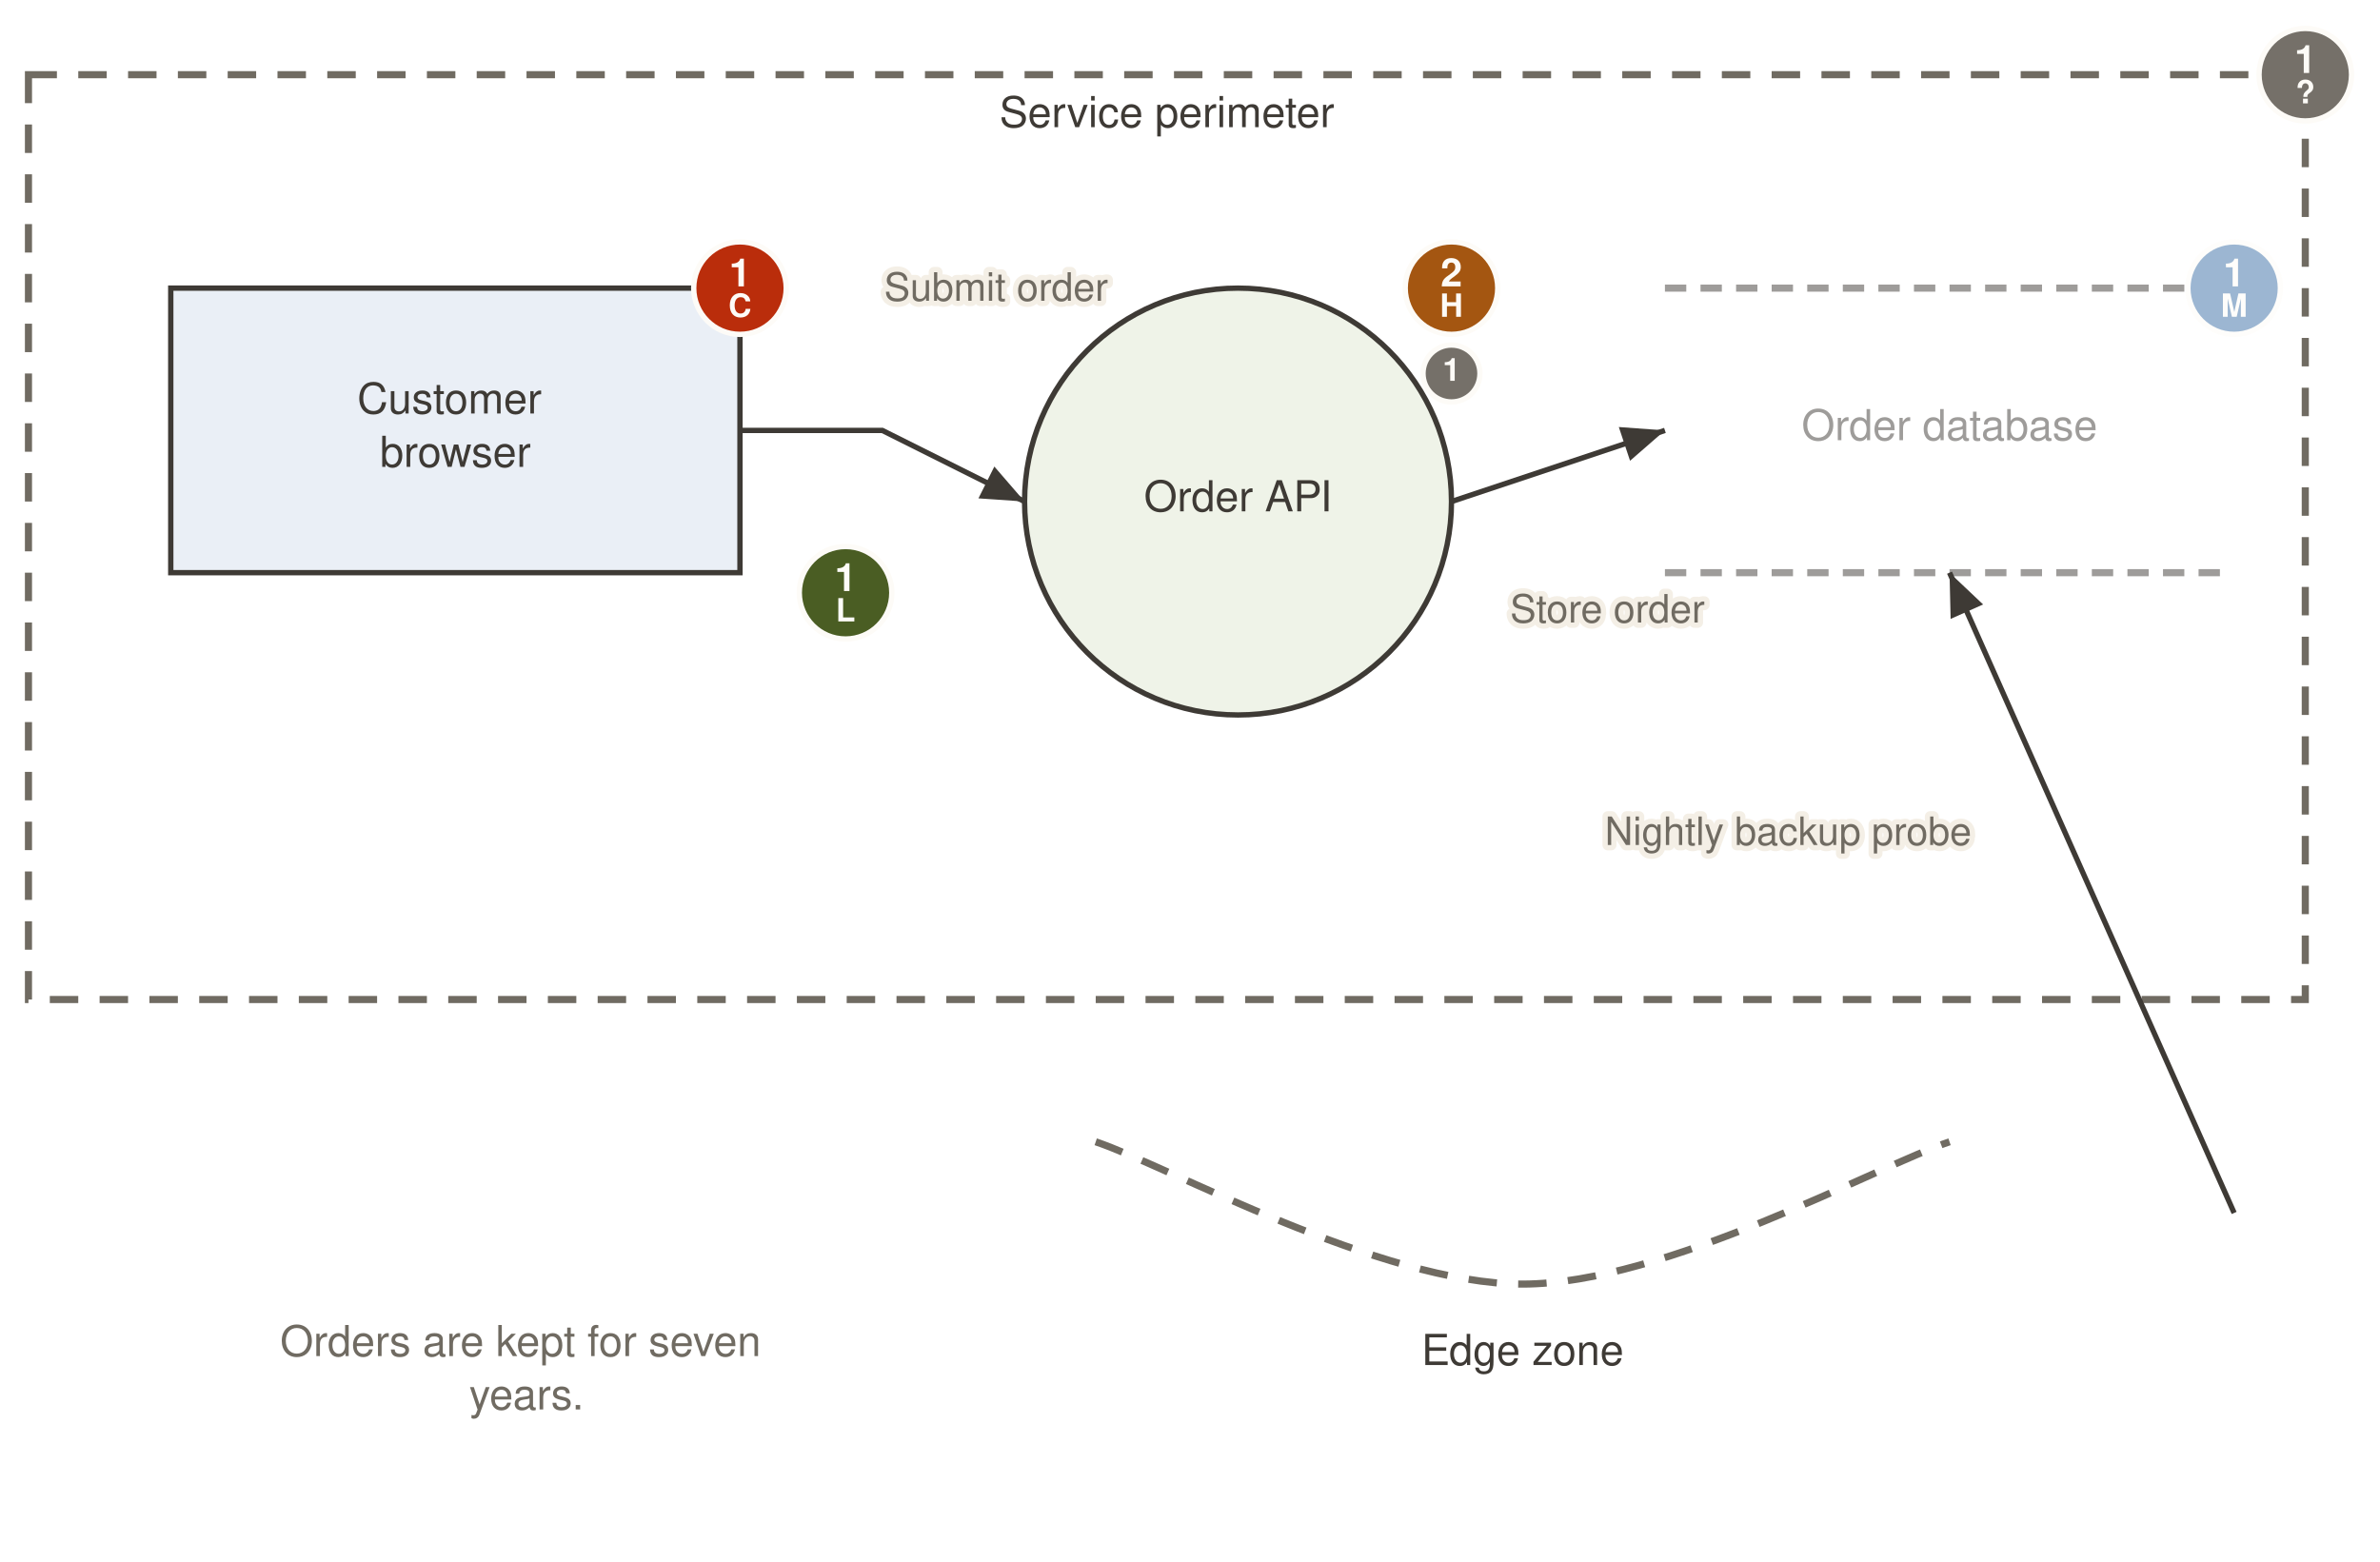
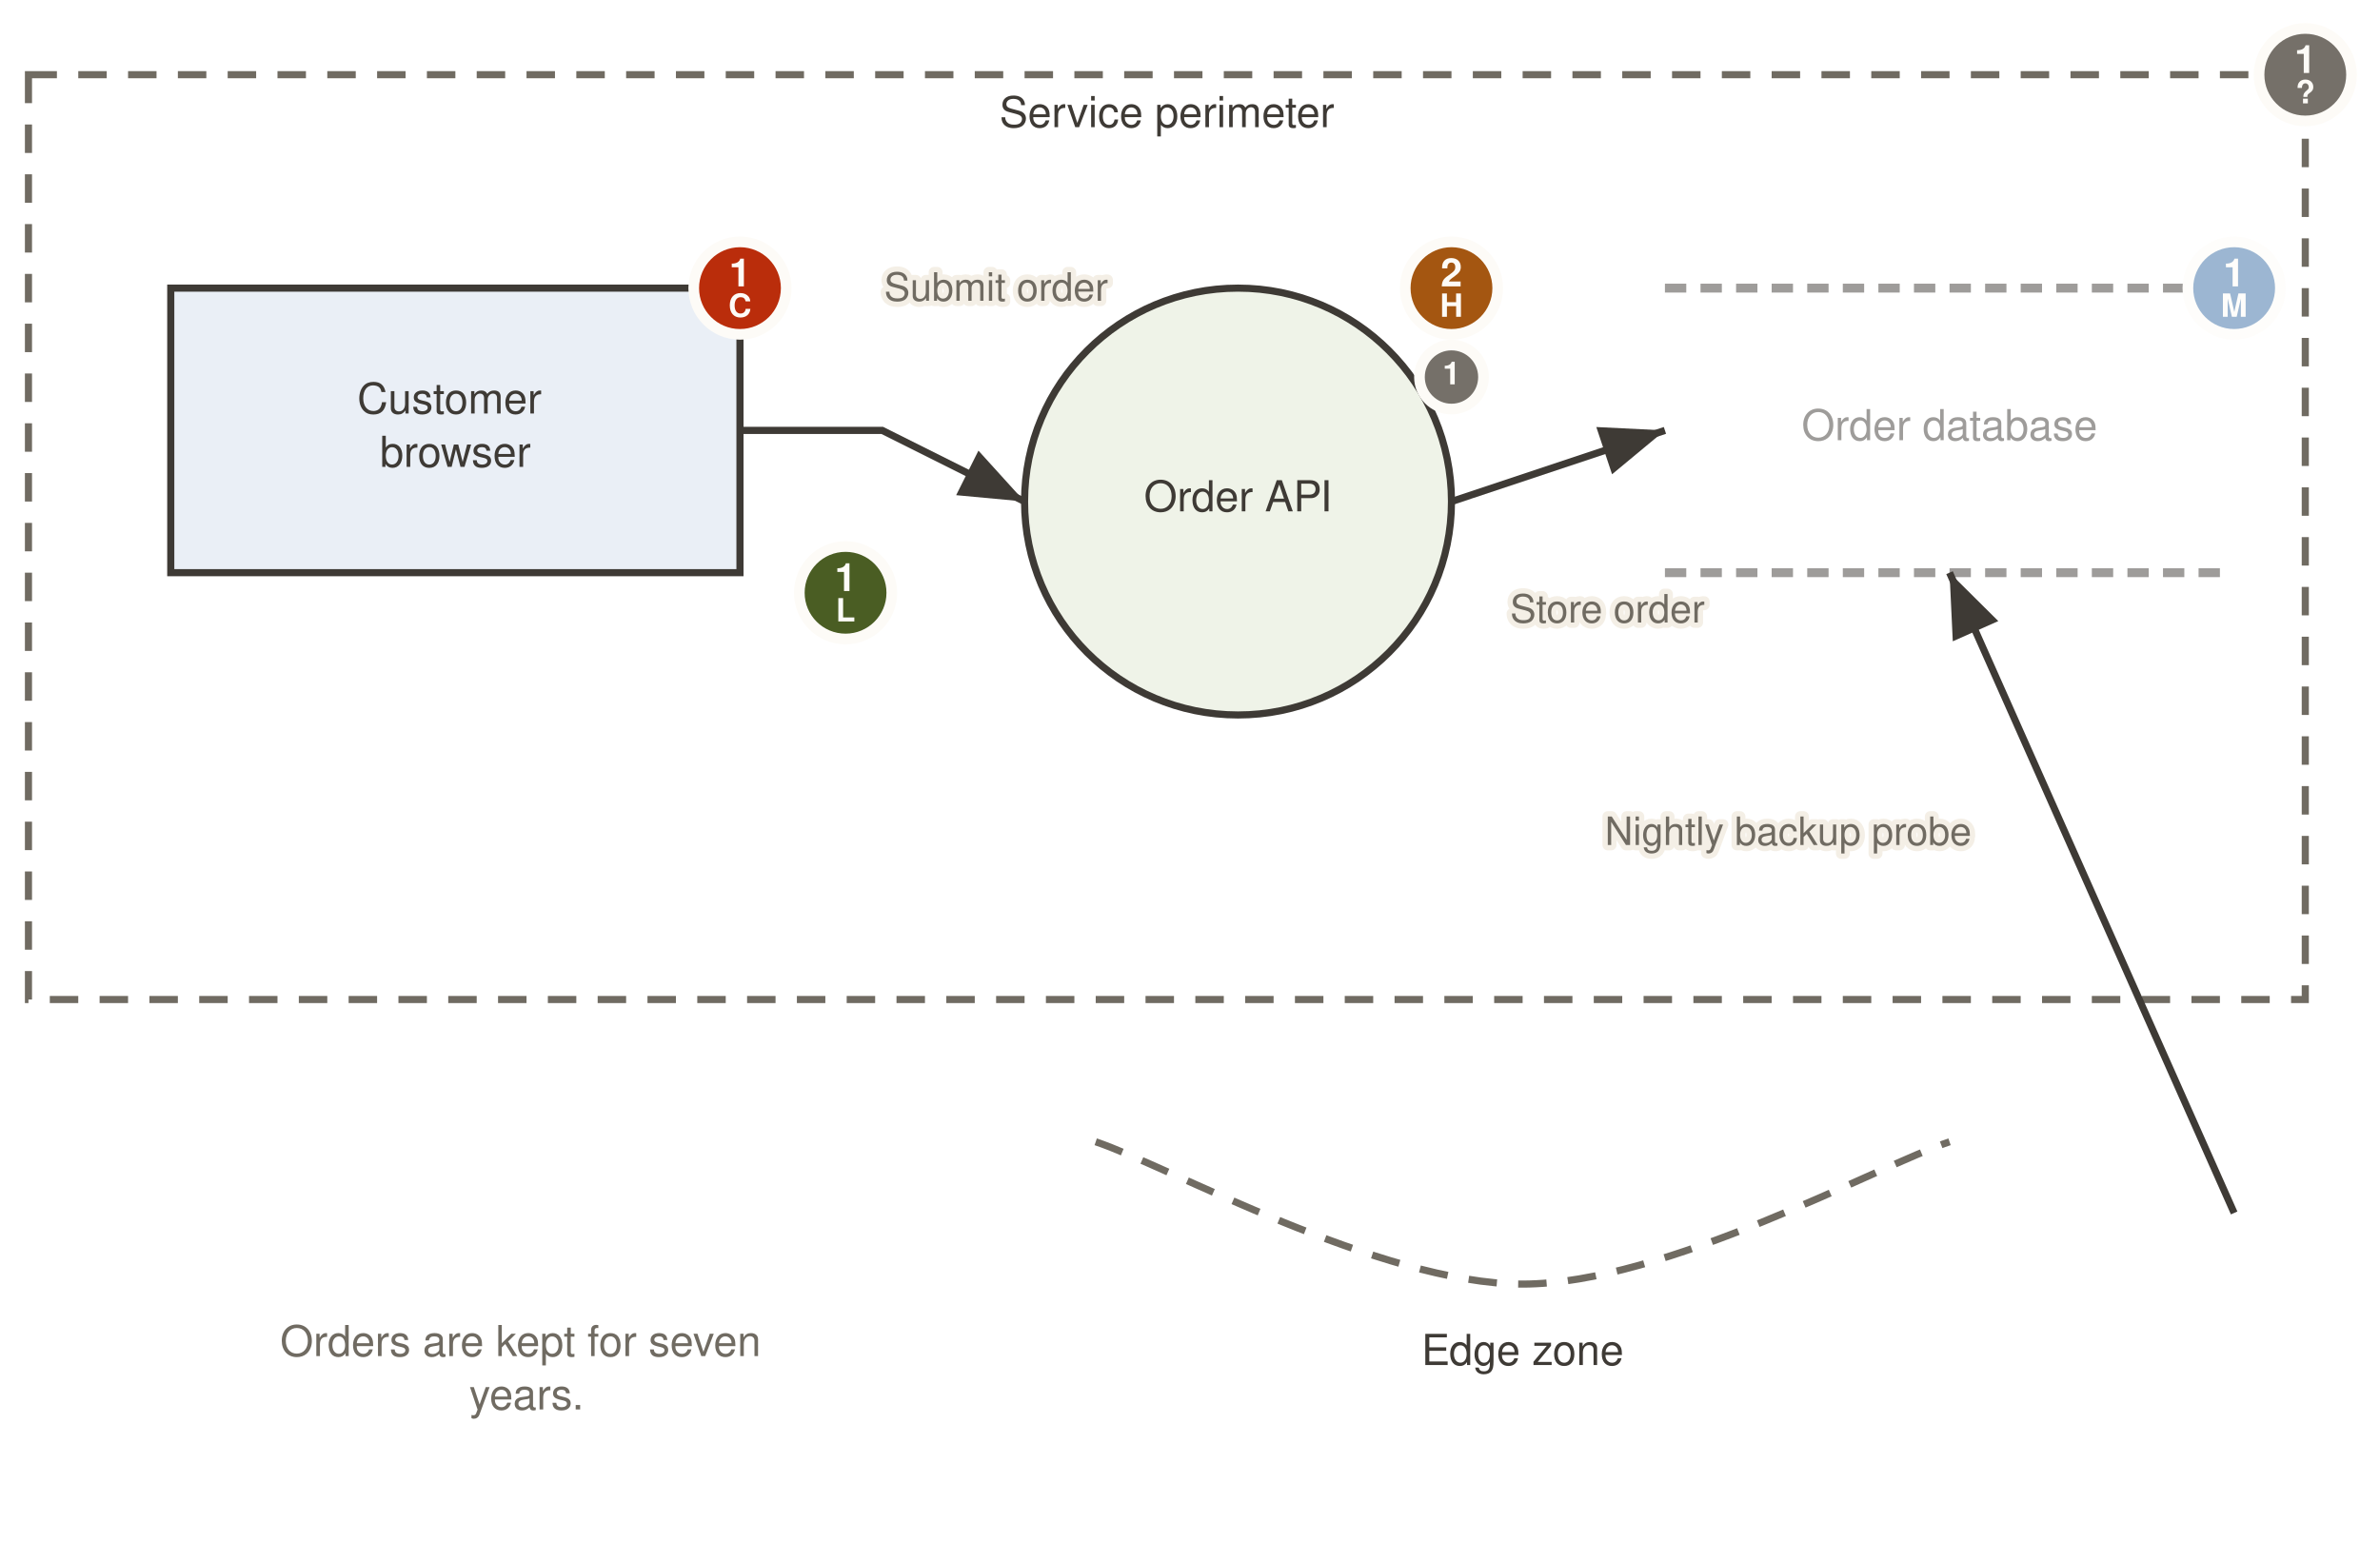
<svg xmlns="http://www.w3.org/2000/svg" viewBox="-8 -21 669 439" width="669" height="439">
  <style>.pn-element {
  font-family: 'Helvetica Neue', Helvetica, Arial, sans-serif;
}
.pn-shape {
  fill: #FAF8F5;
  stroke: #3E3A35;
-   stroke-width: 1.5;
+   stroke-width: 2;
}
.pn-actor {
  fill: #EAEFF6;
}
.pn-process {
  fill: #EFF3E8;
}
.pn-store {
  fill: none;
-   stroke-width: 2;
+   stroke-width: 2.5;
}
.pn-boundary-box,
.pn-boundary-curve {
  fill: none;
  stroke: #706B62;
  stroke-width: 2;
  stroke-dasharray: 8 6;
}
.pn-out-of-scope {
  opacity: 0.5;
}
.pn-out-of-scope .pn-shape {
  stroke-dasharray: 6 4;
}
.pn-label {
  fill: #3E3A35;
  font-size: 12px;
  font-weight: 500;
  text-anchor: middle;
  dominant-baseline: central;
}
.pn-note {
  fill: #706B62;
  font-size: 12px;
  text-anchor: middle;
  dominant-baseline: central;
}
.pn-flow {
  fill: none;
}
.pn-flow-arrow {
  fill: #3E3A35;
  stroke: none;
}
.pn-flow-label {
  fill: #706B62;
  font-size: 11px;
  text-anchor: middle;
  dominant-baseline: central;
  paint-order: stroke;
  stroke: #F4EFE6;
  stroke-width: 3;
  stroke-linejoin: round;
}
.pn-badge {
  stroke: #FDFBF7;
-   stroke-width: 1.5;
+   stroke-width: 3;
}
.pn-badge-count {
  fill: #FDFBF7;
  stroke: none;
  font-weight: 600;
  text-anchor: middle;
  dominant-baseline: central;
}
.pn-badge-primary .pn-badge-count {
  font-size: 11px;
}
.pn-badge-secondary .pn-badge-count {
  font-size: 9px;
}
.pn-badge-mark {
  fill: #FDFBF7;
  stroke: none;
  font-size: 9px;
  font-weight: 700;
  text-anchor: middle;
  dominant-baseline: central;
}
.pn-tone-critical {
  fill: #BA2D0B;
}
.pn-tone-high {
  fill: #A45611;
}
.pn-tone-medium {
  fill: #3A6EA5;
}
.pn-tone-low {
  fill: #4A5D23;
}
.pn-tone-neutral {
  fill: #757069;
}
</style>
  <g transform="translate(0, 0)">
    <g class="pn-element">
      <rect class="pn-shape pn-boundary-box" width="640" height="260" />
      <text class="pn-label" x="320" y="12">
        <tspan x="320" dy="0">Service perimeter</tspan>
      </text>
      <g class="pn-badge" transform="translate(640, 0)">
        <g class="pn-badge-primary">
          <circle class="pn-tone-neutral" r="13" />
          <text class="pn-badge-count" y="-3">1</text>
          <text class="pn-badge-mark" y="6">?</text>
        </g>
      </g>
    </g>
  </g>
  <g transform="translate(298, 298)">
    <g class="pn-element">
      <path class="pn-shape pn-boundary-curve" d="M 2 2 C 22 8.667 82 42 122 42 C 162 42 222 8.667 242 2" />
      <text class="pn-label" x="122" y="62">
        <tspan x="122" dy="0">Edge zone</tspan>
      </text>
    </g>
  </g>
  <g transform="translate(40, 60)">
    <g class="pn-element">
      <rect class="pn-shape pn-actor" width="160" height="80" />
      <text class="pn-label" x="80" y="32.5">
        <tspan x="80" dy="0">Customer</tspan>
        <tspan x="80" dy="15">browser</tspan>
      </text>
      <g class="pn-badge" transform="translate(160, 0)">
        <g class="pn-badge-primary">
          <circle class="pn-tone-critical" r="13" />
          <text class="pn-badge-count" y="-3">1</text>
          <text class="pn-badge-mark" y="6">C</text>
        </g>
      </g>
    </g>
  </g>
  <g transform="translate(280, 60)">
    <g class="pn-element">
      <circle class="pn-shape pn-process" cx="60" cy="60" r="60" />
      <text class="pn-label" x="60" y="60">
        <tspan x="60" dy="0">Order API</tspan>
      </text>
      <g class="pn-badge" transform="translate(120, 0)">
        <g class="pn-badge-primary">
          <circle class="pn-tone-high" r="13" />
          <text class="pn-badge-count" y="-3">2</text>
          <text class="pn-badge-mark" y="6">H</text>
        </g>
-         <g class="pn-badge-secondary" transform="translate(0, 24)">
-           <circle class="pn-tone-neutral" r="8" />
+         <g class="pn-badge-secondary" transform="translate(0, 25)">
+           <circle class="pn-tone-neutral" r="9" />
          <text class="pn-badge-count">1</text>
        </g>
      </g>
    </g>
  </g>
  <g transform="translate(460, 60)">
    <g class="pn-element pn-out-of-scope">
      <line class="pn-shape pn-store" x1="0" y1="0" x2="160" y2="0" />
      <line class="pn-shape pn-store" x1="0" y1="80" x2="160" y2="80" />
      <text class="pn-label" x="80" y="40">
        <tspan x="80" dy="0">Order database</tspan>
      </text>
      <g class="pn-badge" transform="translate(160, 0)">
        <g class="pn-badge-primary">
          <circle class="pn-tone-medium" r="13" />
          <text class="pn-badge-count" y="-3">1</text>
          <text class="pn-badge-mark" y="6">M</text>
        </g>
      </g>
    </g>
  </g>
  <g transform="translate(40, 320)">
    <g class="pn-element">
      <text class="pn-note" x="100" y="37.5">
        <tspan x="100" dy="0">Orders are kept for seven</tspan>
        <tspan x="100" dy="15">years.</tspan>
      </text>
    </g>
  </g>
  <g class="pn-element">
    <path class="pn-shape pn-flow" d="M 200 100 L 240 100 L 280 120" />
-     <path class="pn-flow-arrow" d="M 280 120 L 267.031 119.106 L 271.503 110.161 Z" />
+     <path class="pn-flow-arrow" d="M 280 120 L 260.77 118.211 L 267.031 105.689 Z" />
    <text class="pn-flow-label" x="271.982" y="61.036">
      <tspan x="271.982" dy="0">Submit order</tspan>
    </text>
    <g class="pn-badge" transform="translate(229.678, 145.644)">
      <g class="pn-badge-primary">
        <circle class="pn-tone-low" r="13" />
        <text class="pn-badge-count" y="-3">1</text>
        <text class="pn-badge-mark" y="6">L</text>
      </g>
    </g>
  </g>
  <g class="pn-element">
    <path class="pn-shape pn-flow" d="M 400 120 L 460 100" />
-     <path class="pn-flow-arrow" d="M 460 100 L 450.197 108.538 L 447.035 99.051 Z" />
+     <path class="pn-flow-arrow" d="M 460 100 L 445.137 112.333 L 440.71 99.051 Z" />
    <text class="pn-flow-label" x="443.832" y="151.496">
      <tspan x="443.832" dy="0">Store order</tspan>
    </text>
  </g>
  <g class="pn-element">
    <path class="pn-shape pn-flow" d="M 620 320 L 540 140" />
-     <path class="pn-flow-arrow" d="M 540 140 L 549.443 148.935 L 540.305 152.996 Z" />
+     <path class="pn-flow-arrow" d="M 540 140 L 553.707 153.606 L 540.914 159.292 Z" />
    <text class="pn-flow-label" x="494.645" y="214.047">
      <tspan x="494.645" dy="0">Nightly backup probe</tspan>
    </text>
  </g>
</svg>
